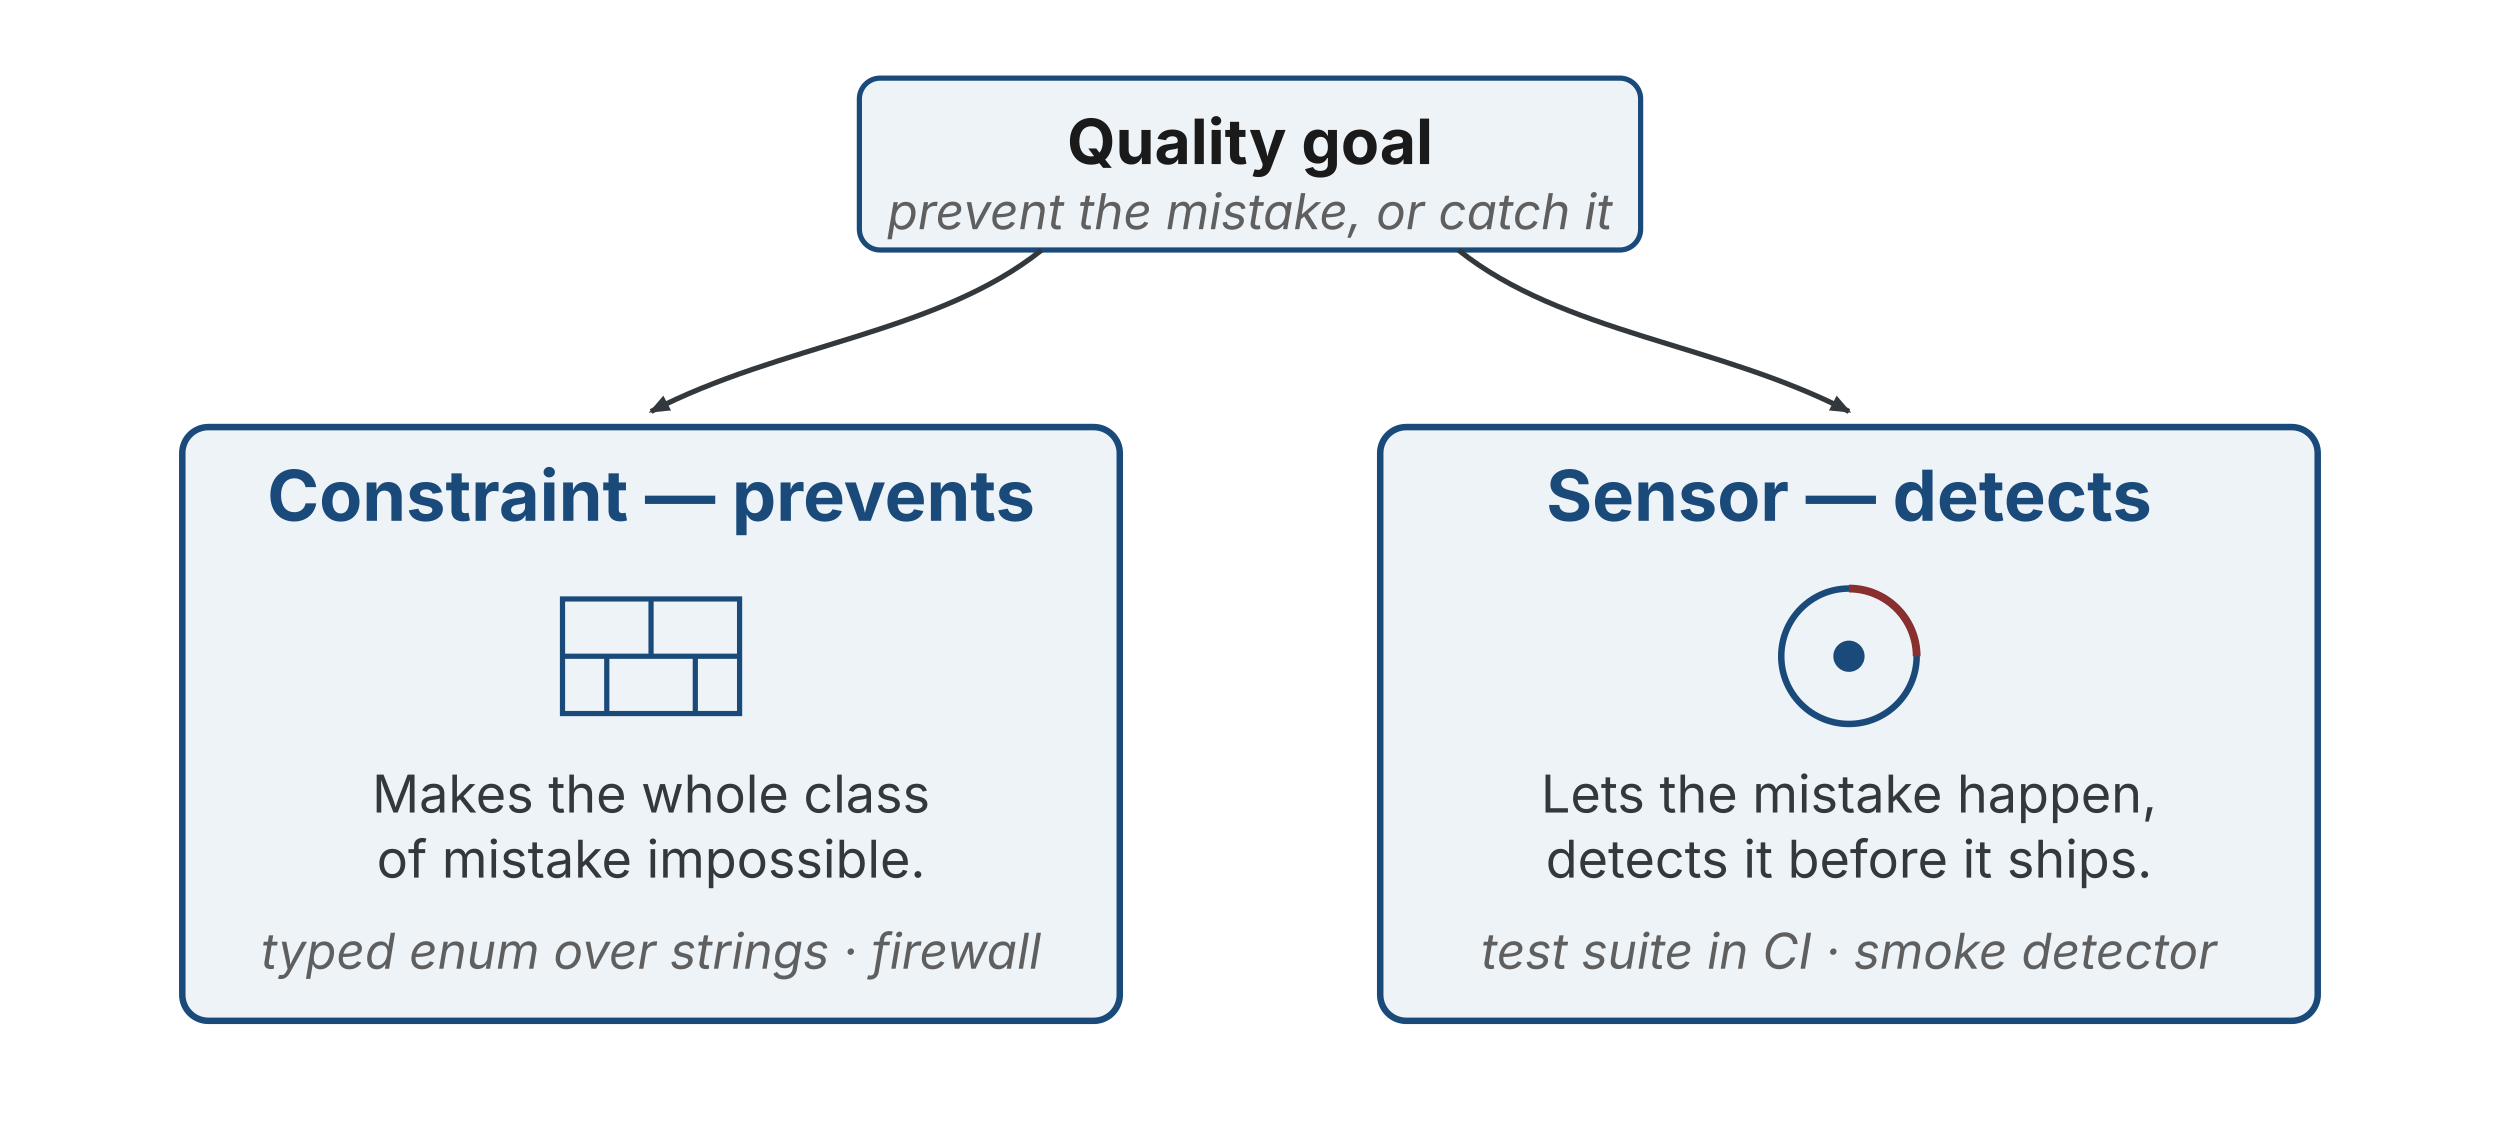
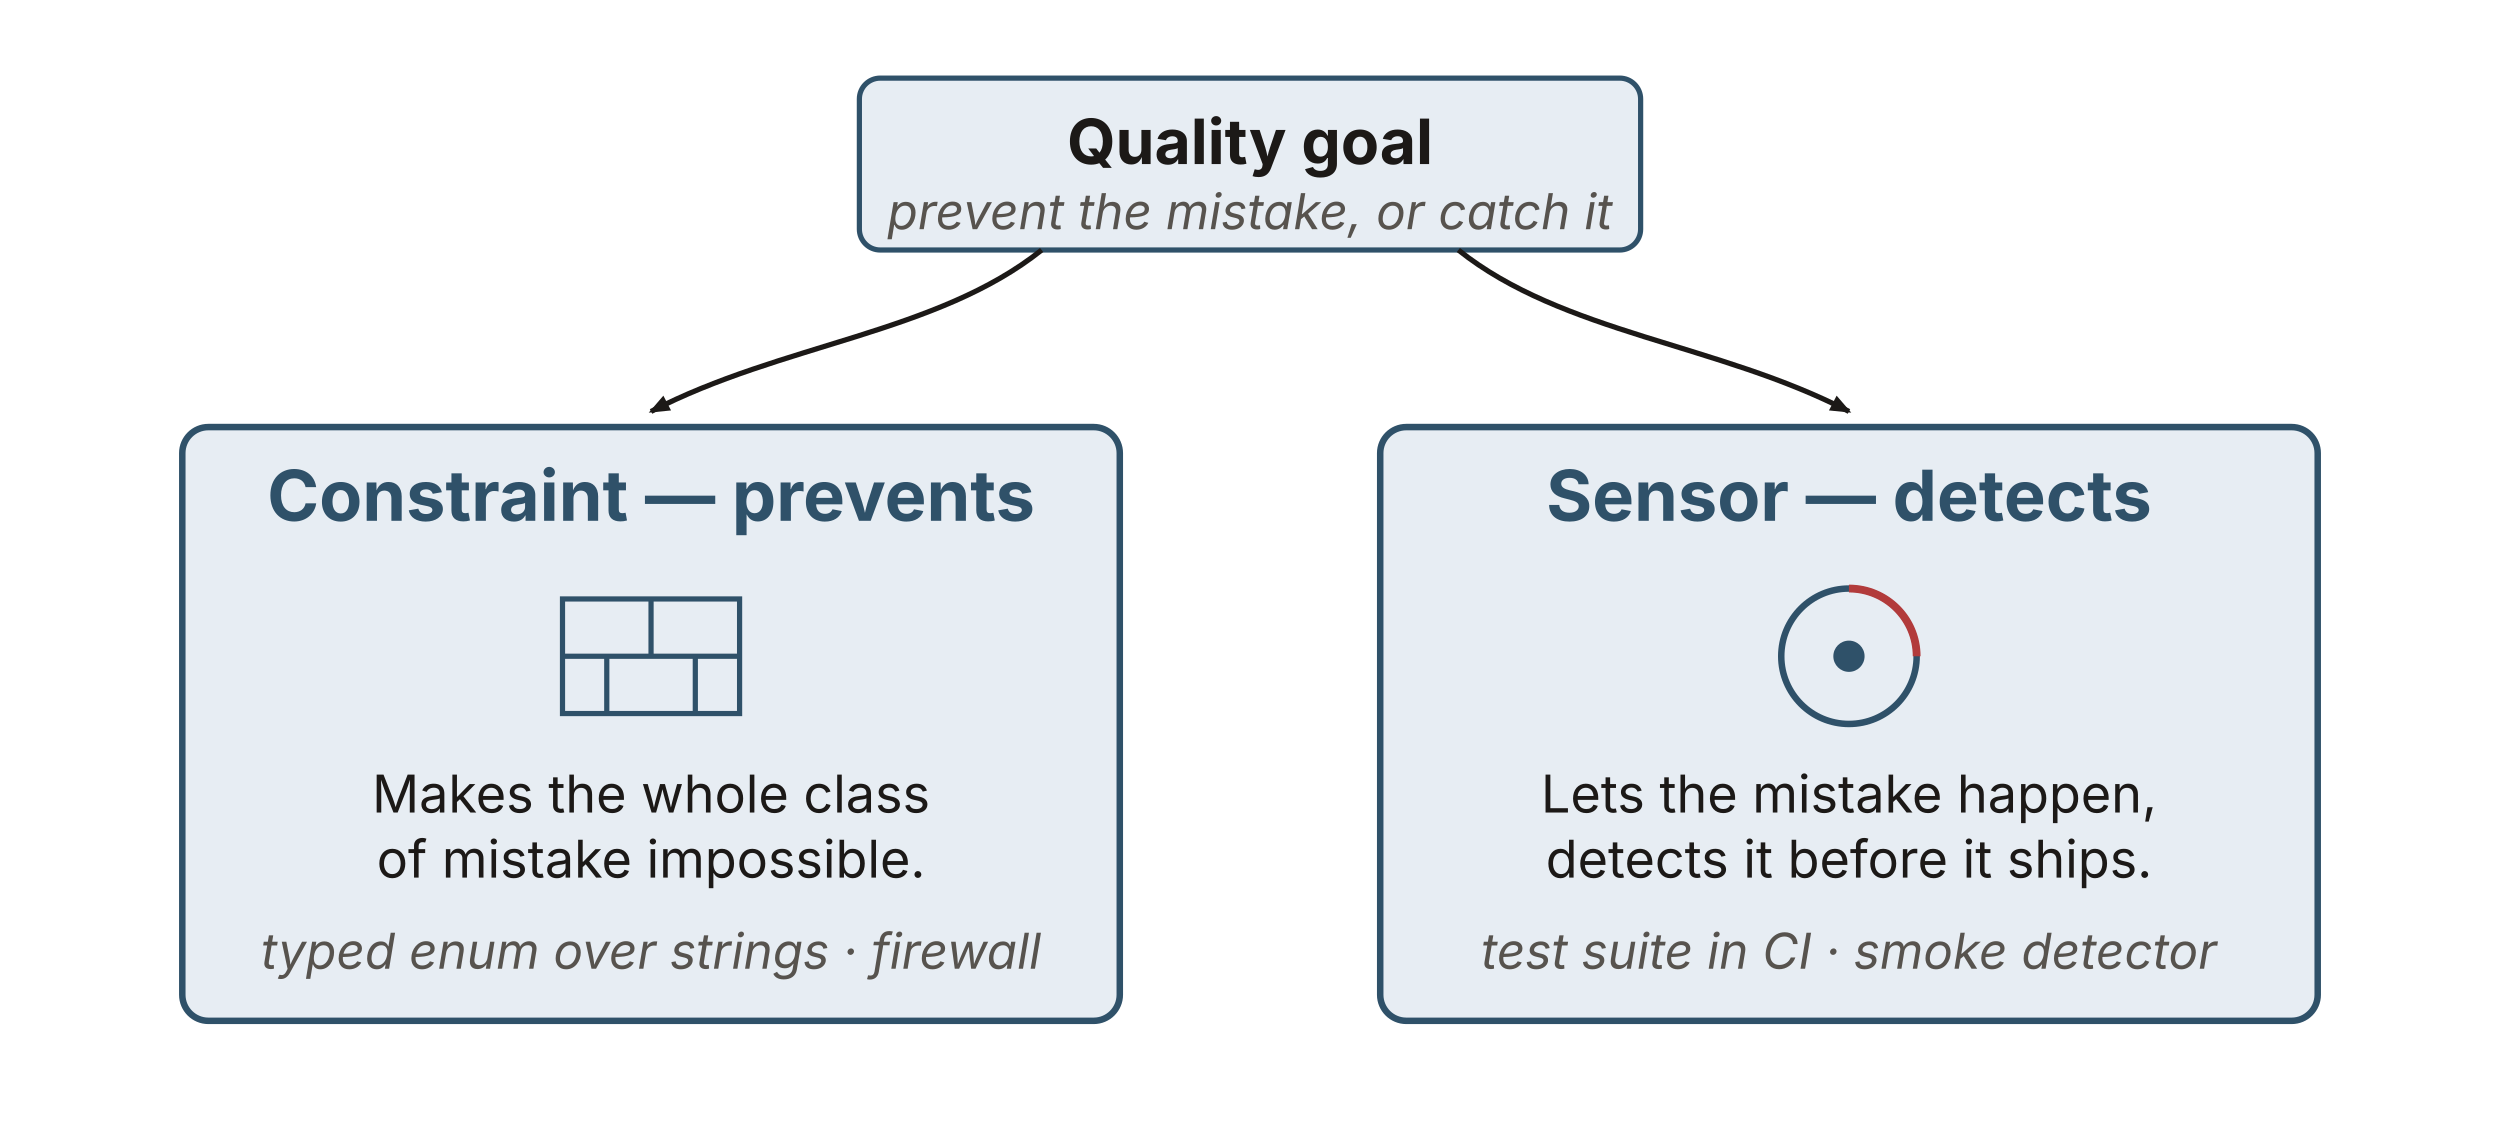
<svg xmlns="http://www.w3.org/2000/svg" viewBox="0 0 960 440" width="960" height="440" role="group" aria-labelledby="caTitle caDesc" font-family="'Source Sans 3', -apple-system, 'Segoe UI', sans-serif">
  <defs>
    <marker id="caArrow" markerWidth="9" markerHeight="9" refX="7" refY="3.2" orient="auto" markerUnits="userSpaceOnUse">
-       <path d="M0,0 L8,3.2 L0,6.4 Z" fill="#33383d" />
+       <path d="M0,0 L8,3.2 L0,6.4 Z" fill="#1c1917" />
    </marker>
  </defs>
-   <rect x="330" y="30" width="300" height="66" rx="8" fill="#eef3f8" stroke="#1a4a7a" stroke-width="2" />
-   <text x="480" y="63" text-anchor="middle" font-size="24" font-weight="700" fill="#1a1a1a">Quality goal</text>
-   <text x="480" y="88" text-anchor="middle" font-size="19" font-style="italic" fill="#5f5f5f">prevent the mistake, or catch it</text>
-   <g fill="none" stroke="#33383d" stroke-width="2" marker-end="url(#caArrow)">
+   <rect x="330" y="30" width="300" height="66" rx="8" fill="#e7edf3" stroke="#2f5169" stroke-width="2" />
+   <text x="480" y="63" text-anchor="middle" font-size="24" font-weight="700" fill="#1c1917">Quality goal</text>
+   <text x="480" y="88" text-anchor="middle" font-size="19" font-style="italic" fill="#57534e">prevent the mistake, or catch it</text>
+   <g fill="none" stroke="#1c1917" stroke-width="2" marker-end="url(#caArrow)">
    <path d="M400,96 C360,128 300,132 250,158" />
    <path d="M560,96 C600,128 660,132 710,158" />
  </g>
-   <rect x="70" y="164" width="360" height="228" rx="10" fill="#eef3f8" stroke="#1a4a7a" stroke-width="2.5" />
-   <text x="250" y="200" text-anchor="middle" font-size="27" font-weight="700" fill="#1a4a7a">Constraint — prevents</text>
-   <g stroke="#1a4a7a" stroke-width="2" fill="none">
+   <rect x="70" y="164" width="360" height="228" rx="10" fill="#e7edf3" stroke="#2f5169" stroke-width="2.5" />
+   <text x="250" y="200" text-anchor="middle" font-size="27" font-weight="700" fill="#2f5169">Constraint — prevents</text>
+   <g stroke="#2f5169" stroke-width="2" fill="none">
    <rect x="216" y="230" width="68" height="44" />
    <line x1="216" y1="252" x2="284" y2="252" />
    <line x1="250" y1="230" x2="250" y2="252" />
    <line x1="233" y1="252" x2="233" y2="274" />
    <line x1="267" y1="252" x2="267" y2="274" />
  </g>
-   <text x="250" y="312" text-anchor="middle" font-size="20" fill="#33383d">Makes the whole class</text>
-   <text x="250" y="337" text-anchor="middle" font-size="20" fill="#33383d">of mistake impossible.</text>
-   <text x="250" y="372" text-anchor="middle" font-size="19" font-style="italic" fill="#5f5f5f">typed enum over strings · firewall</text>
-   <rect x="530" y="164" width="360" height="228" rx="10" fill="#eef3f8" stroke="#1a4a7a" stroke-width="2.5" />
-   <text x="710" y="200" text-anchor="middle" font-size="27" font-weight="700" fill="#1a4a7a">Sensor — detects</text>
-   <circle cx="710" cy="252" r="26" fill="none" stroke="#1a4a7a" stroke-width="2.5" />
-   <circle cx="710" cy="252" r="6" fill="#1a4a7a" />
-   <path d="M710,226 A26,26 0 0,1 736,252" fill="none" stroke="#8a2f2f" stroke-width="3" />
-   <text x="710" y="312" text-anchor="middle" font-size="20" fill="#33383d">Lets the mistake happen,</text>
-   <text x="710" y="337" text-anchor="middle" font-size="20" fill="#33383d">detects it before it ships.</text>
-   <text x="710" y="372" text-anchor="middle" font-size="19" font-style="italic" fill="#5f5f5f">test suite in CI · smoke detector</text>
+   <text x="250" y="312" text-anchor="middle" font-size="20" fill="#1c1917">Makes the whole class</text>
+   <text x="250" y="337" text-anchor="middle" font-size="20" fill="#1c1917">of mistake impossible.</text>
+   <text x="250" y="372" text-anchor="middle" font-size="19" font-style="italic" fill="#57534e">typed enum over strings · firewall</text>
+   <rect x="530" y="164" width="360" height="228" rx="10" fill="#e7edf3" stroke="#2f5169" stroke-width="2.5" />
+   <text x="710" y="200" text-anchor="middle" font-size="27" font-weight="700" fill="#2f5169">Sensor — detects</text>
+   <circle cx="710" cy="252" r="26" fill="none" stroke="#2f5169" stroke-width="2.5" />
+   <circle cx="710" cy="252" r="6" fill="#2f5169" />
+   <path d="M710,226 A26,26 0 0,1 736,252" fill="none" stroke="#b23b3b" stroke-width="3" />
+   <text x="710" y="312" text-anchor="middle" font-size="20" fill="#1c1917">Lets the mistake happen,</text>
+   <text x="710" y="337" text-anchor="middle" font-size="20" fill="#1c1917">detects it before it ships.</text>
+   <text x="710" y="372" text-anchor="middle" font-size="19" font-style="italic" fill="#57534e">test suite in CI · smoke detector</text>
</svg>
